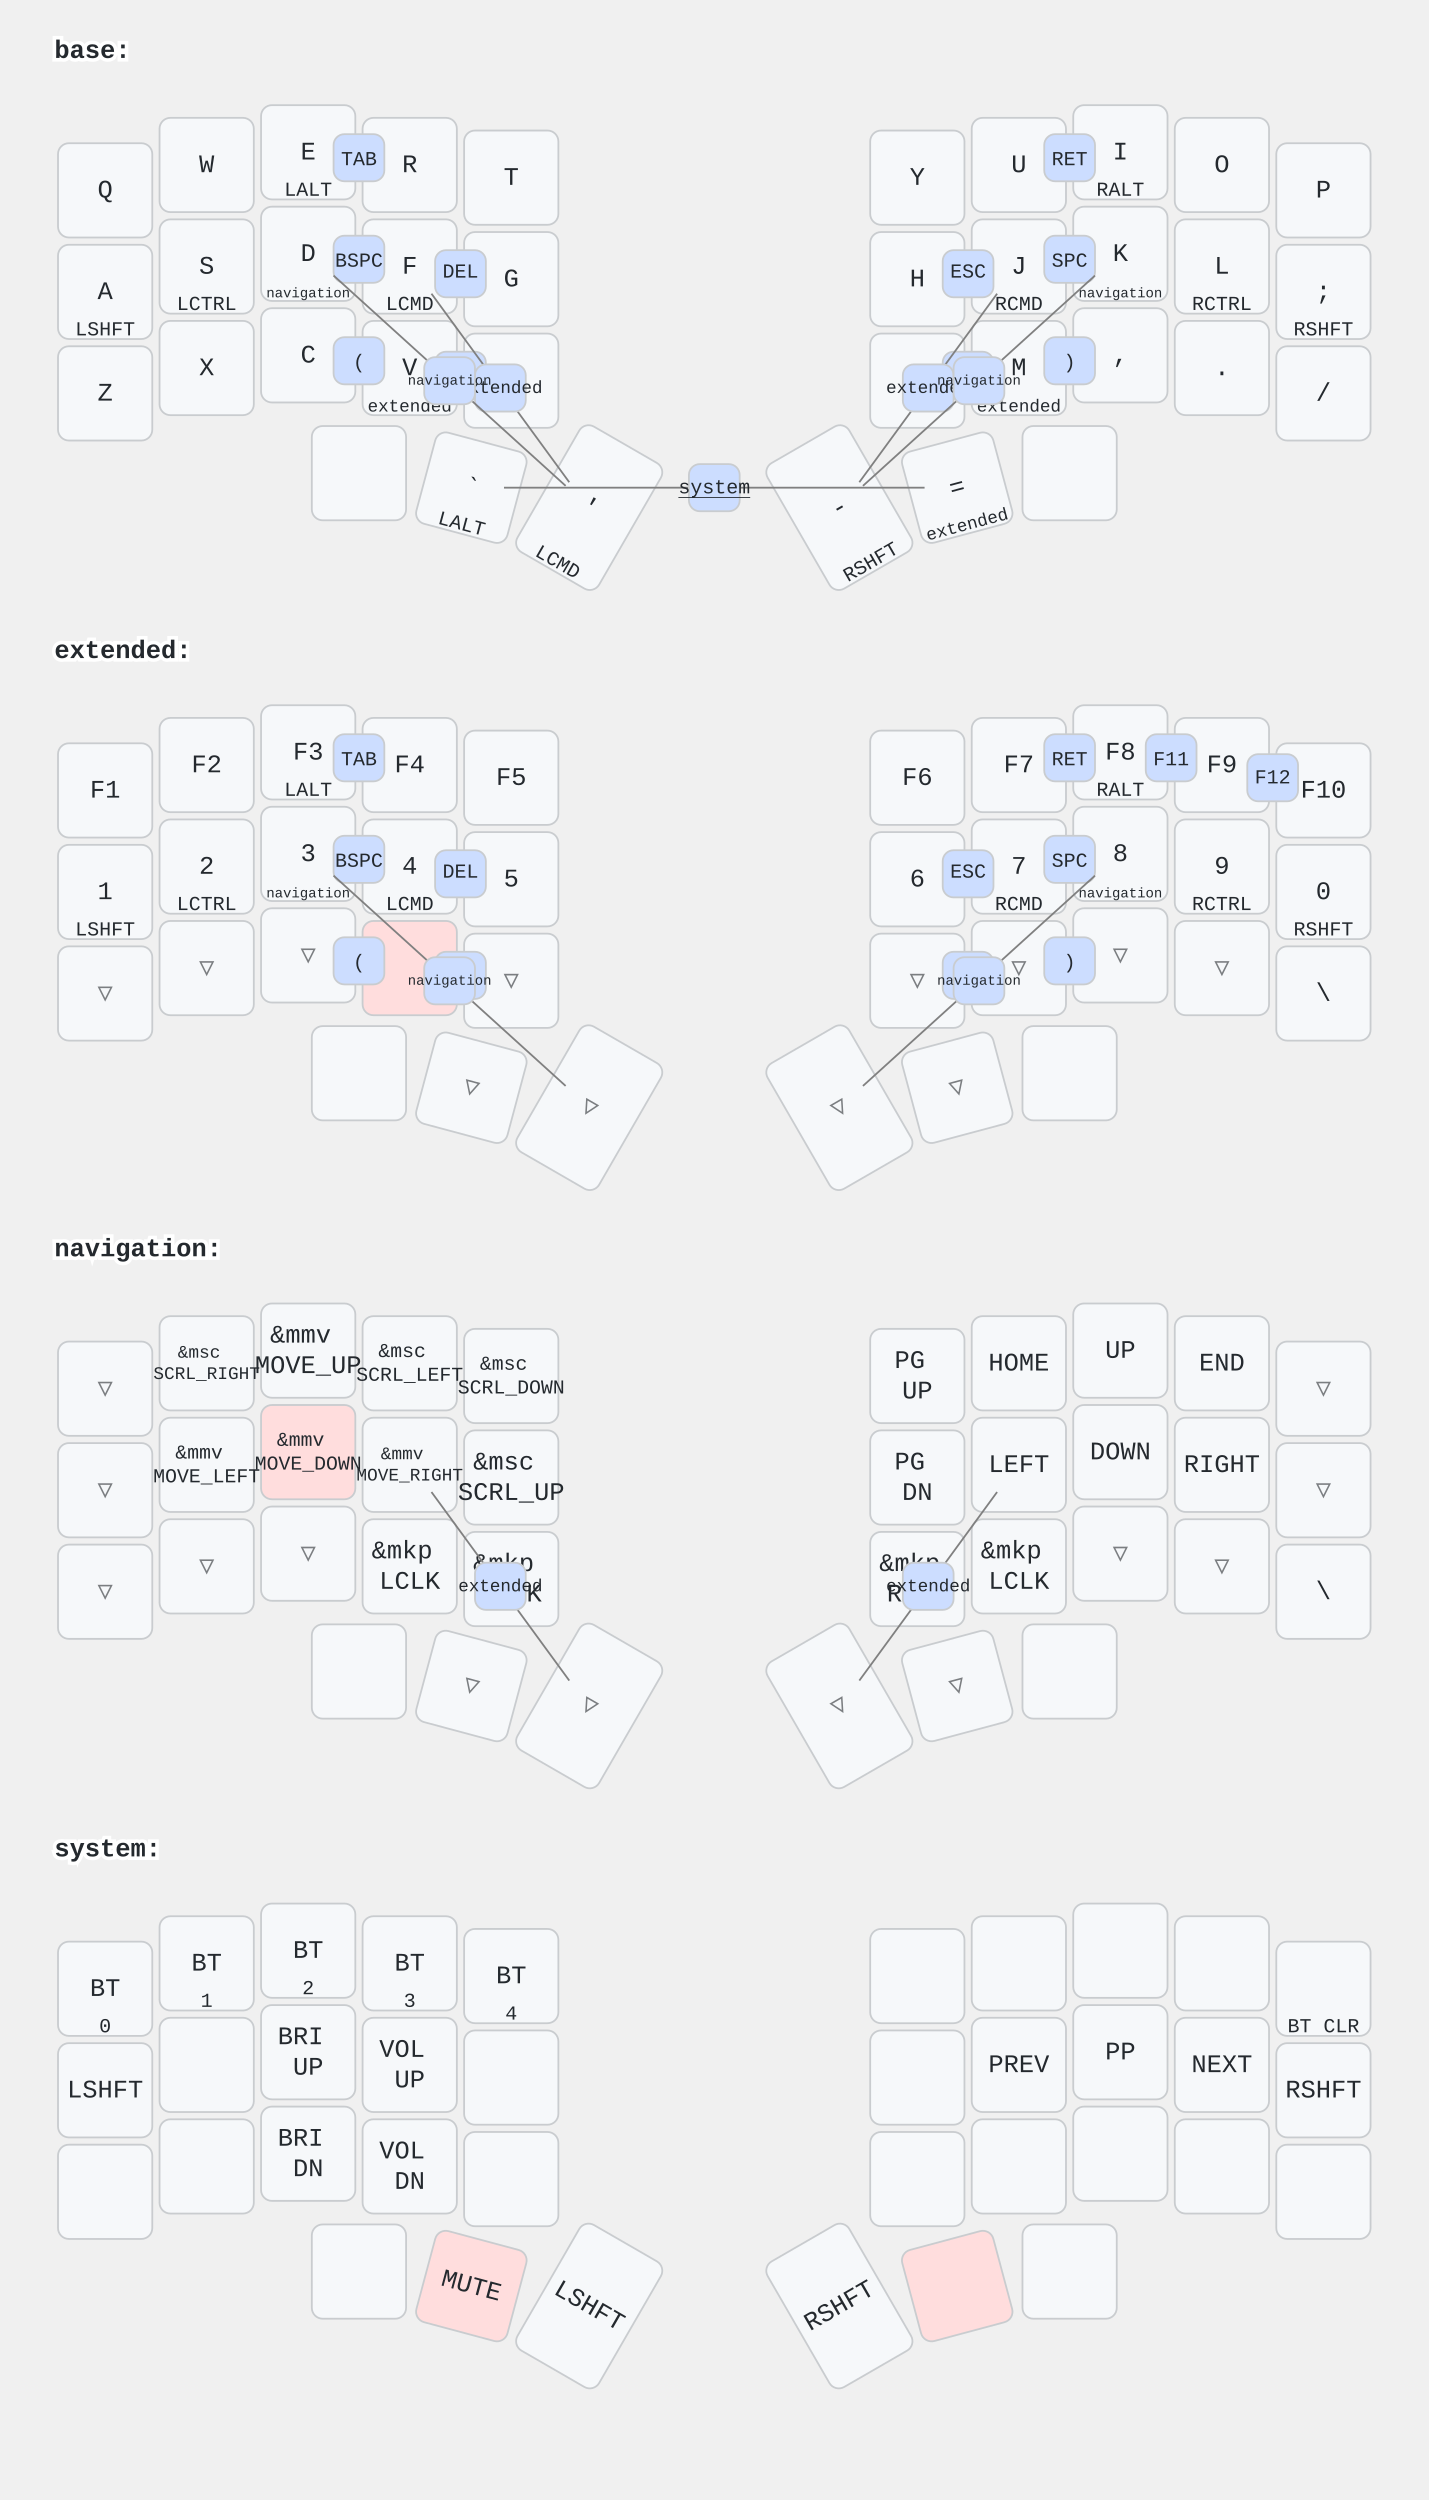
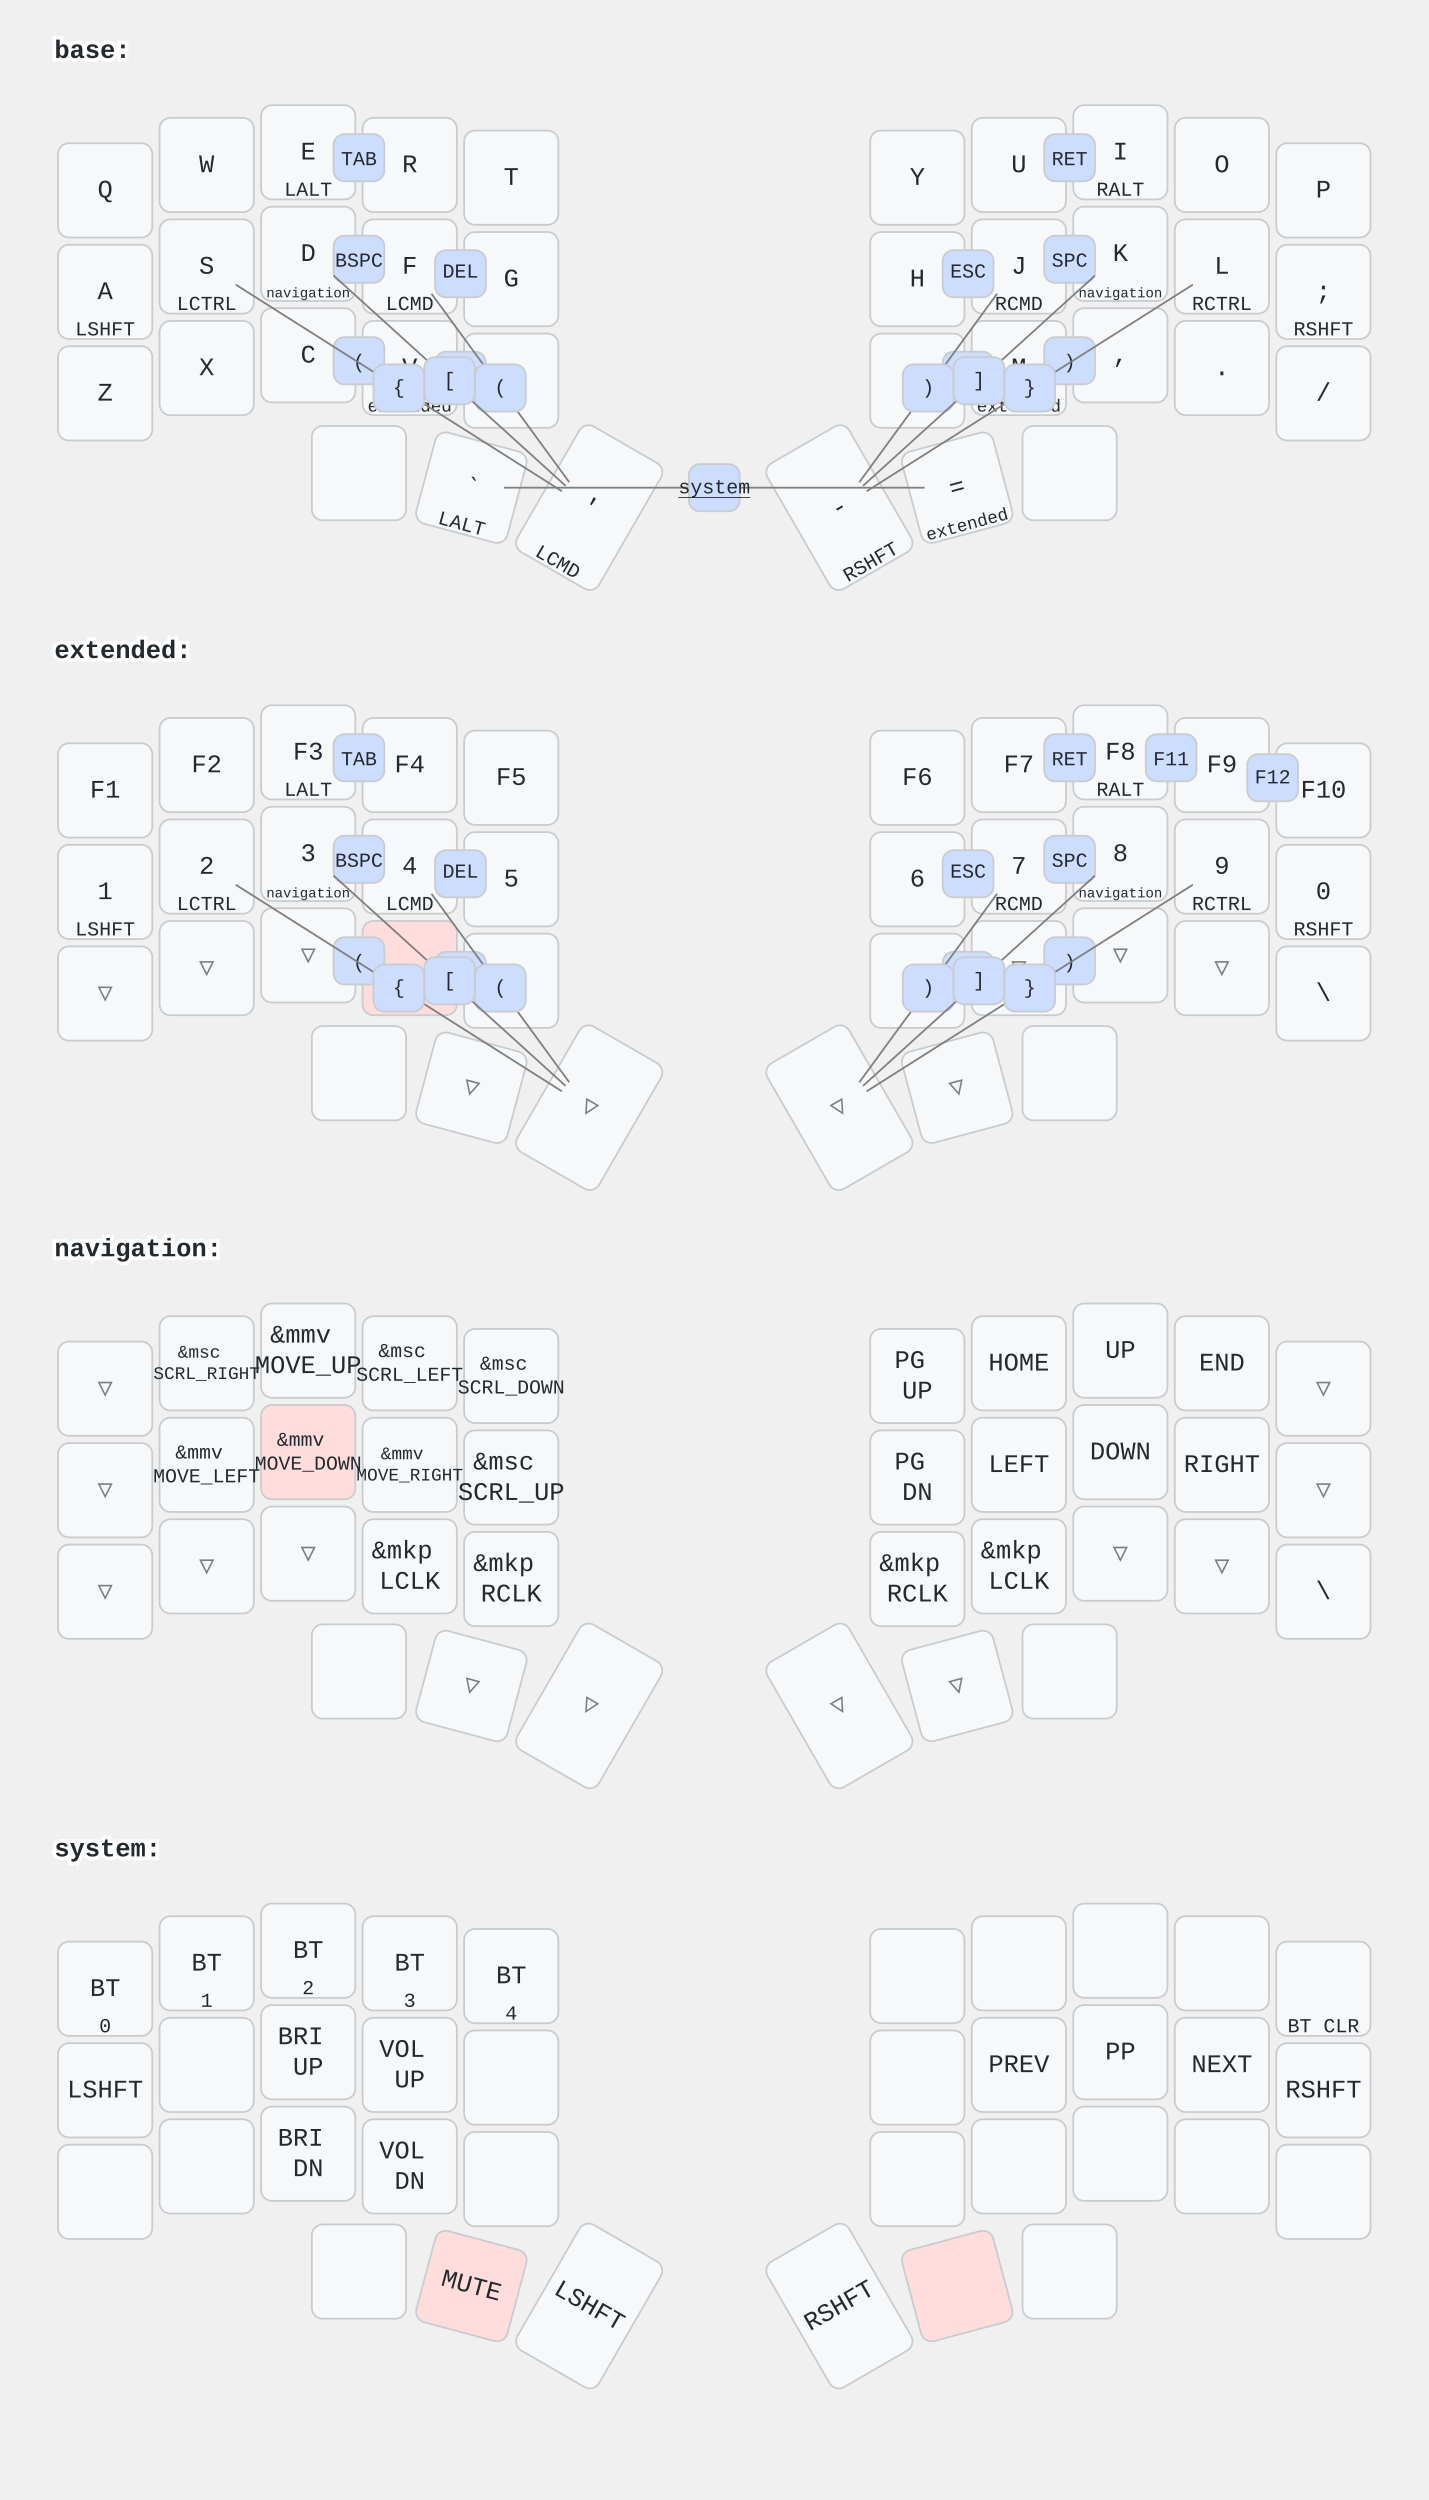
<svg xmlns="http://www.w3.org/2000/svg" width="788" height="1379" viewBox="0 0 788 1379" class="keymap">
  <style>/* inherit to force styles through use tags */
svg path {
    fill: inherit;
}

/* font and background color specifications */
svg.keymap {
    font-family: SFMono-Regular,Consolas,Liberation Mono,Menlo,monospace;
    font-size: 14px;
    font-kerning: normal;
    text-rendering: optimizeLegibility;
    fill: #24292e;
}

/* default key styling */
rect.key {
    fill: #f6f8fa;
}

rect.key, rect.combo {
    stroke: #c9cccf;
    stroke-width: 1;
}

/* default key side styling, only used is draw_key_sides is set */
rect.side {
    filter: brightness(90%);
}

/* color accent for combo boxes */
rect.combo, rect.combo-separate {
    fill: #cdf;
}

/* color accent for held keys */
rect.held, rect.combo.held {
    fill: #fdd;
}

/* color accent for ghost (optional) keys */
rect.ghost, rect.combo.ghost {
    stroke-dasharray: 4, 4;
    stroke-width: 2;
}

text {
    text-anchor: middle;
    dominant-baseline: middle;
}

/* styling for layer labels */
text.label {
    font-weight: bold;
    text-anchor: start;
    stroke: white;
    stroke-width: 4;
    paint-order: stroke;
}

/* styling for optional footer */
text.footer {
    text-anchor: end;
    dominant-baseline: auto;
    stroke: white;
    stroke-width: 4;
    paint-order: stroke;
}

/* styling for combo tap, and key non-tap label text */
text.combo, text.hold, text.shifted, text.left, text.right {
    font-size: 11px;
}

text.hold {
    text-anchor: middle;
    dominant-baseline: auto;
}

text.shifted {
    text-anchor: middle;
    dominant-baseline: hanging;
}

text.left {
    text-anchor: start;
}

text.right {
    text-anchor: end;
}

text.layer-activator {
    text-decoration: underline;
}

/* styling for hold/shifted label text in combo box */
text.combo.hold, text.combo.shifted, text.combo.left, text.combo.right {
    font-size: 8px;
}

/* lighter symbol for transparent keys */
text.trans {
    fill: #7b7e81;
}

/* styling for combo dendrons */
path.combo {
    stroke-width: 1;
    stroke: gray;
    fill: none;
}

/* Start Tabler Icons Cleanup */
/* cannot use height/width with glyphs */
.icon-tabler &gt; path {
    fill: inherit;
    stroke: inherit;
    stroke-width: 2;
}
/* hide tabler's default box */
.icon-tabler &gt; path[stroke="none"][fill="none"] {
    visibility: hidden;
}
/* End Tabler Icons Cleanup */
</style>
  <g transform="translate(30, 0)" class="layer-base">
    <text x="0" y="28" class="label" id="base">base:</text>
    <g transform="translate(0, 56)">
      <g transform="translate(28, 49)" class="key keypos-0">
        <rect rx="6" ry="6" x="-26" y="-26" width="52" height="52" class="key" />
        <text x="0" y="0" class="key tap">Q</text>
      </g>
      <g transform="translate(84, 35)" class="key keypos-1">
        <rect rx="6" ry="6" x="-26" y="-26" width="52" height="52" class="key" />
        <text x="0" y="0" class="key tap">W</text>
      </g>
      <g transform="translate(140, 28)" class="key keypos-2">
        <rect rx="6" ry="6" x="-26" y="-26" width="52" height="52" class="key" />
        <text x="0" y="0" class="key tap">E</text>
        <text x="0" y="24" class="key hold">LALT</text>
      </g>
      <g transform="translate(196, 35)" class="key keypos-3">
        <rect rx="6" ry="6" x="-26" y="-26" width="52" height="52" class="key" />
        <text x="0" y="0" class="key tap">R</text>
      </g>
      <g transform="translate(252, 42)" class="key keypos-4">
        <rect rx="6" ry="6" x="-26" y="-26" width="52" height="52" class="key" />
        <text x="0" y="0" class="key tap">T</text>
      </g>
      <g transform="translate(476, 42)" class="key keypos-5">
        <rect rx="6" ry="6" x="-26" y="-26" width="52" height="52" class="key" />
        <text x="0" y="0" class="key tap">Y</text>
      </g>
      <g transform="translate(532, 35)" class="key keypos-6">
        <rect rx="6" ry="6" x="-26" y="-26" width="52" height="52" class="key" />
        <text x="0" y="0" class="key tap">U</text>
      </g>
      <g transform="translate(588, 28)" class="key keypos-7">
        <rect rx="6" ry="6" x="-26" y="-26" width="52" height="52" class="key" />
        <text x="0" y="0" class="key tap">I</text>
        <text x="0" y="24" class="key hold">RALT</text>
      </g>
      <g transform="translate(644, 35)" class="key keypos-8">
        <rect rx="6" ry="6" x="-26" y="-26" width="52" height="52" class="key" />
        <text x="0" y="0" class="key tap">O</text>
      </g>
      <g transform="translate(700, 49)" class="key keypos-9">
        <rect rx="6" ry="6" x="-26" y="-26" width="52" height="52" class="key" />
        <text x="0" y="0" class="key tap">P</text>
      </g>
      <g transform="translate(28, 105)" class="key keypos-10">
        <rect rx="6" ry="6" x="-26" y="-26" width="52" height="52" class="key" />
        <text x="0" y="0" class="key tap">A</text>
        <text x="0" y="24" class="key hold">LSHFT</text>
      </g>
      <g transform="translate(84, 91)" class="key keypos-11">
        <rect rx="6" ry="6" x="-26" y="-26" width="52" height="52" class="key" />
        <text x="0" y="0" class="key tap">S</text>
        <text x="0" y="24" class="key hold">LCTRL</text>
      </g>
      <g transform="translate(140, 84)" class="key keypos-12">
        <rect rx="6" ry="6" x="-26" y="-26" width="52" height="52" class="key" />
        <text x="0" y="0" class="key tap">D</text>
        <a href="#navigation">
          <text x="0" y="24" class="key hold layer-activator">
            <tspan style="font-size: 70%">navigation</tspan>
          </text>
        </a>
      </g>
      <g transform="translate(196, 91)" class="key keypos-13">
        <rect rx="6" ry="6" x="-26" y="-26" width="52" height="52" class="key" />
        <text x="0" y="0" class="key tap">F</text>
        <text x="0" y="24" class="key hold">LCMD</text>
      </g>
      <g transform="translate(252, 98)" class="key keypos-14">
        <rect rx="6" ry="6" x="-26" y="-26" width="52" height="52" class="key" />
        <text x="0" y="0" class="key tap">G</text>
      </g>
      <g transform="translate(476, 98)" class="key keypos-15">
        <rect rx="6" ry="6" x="-26" y="-26" width="52" height="52" class="key" />
        <text x="0" y="0" class="key tap">H</text>
      </g>
      <g transform="translate(532, 91)" class="key keypos-16">
        <rect rx="6" ry="6" x="-26" y="-26" width="52" height="52" class="key" />
        <text x="0" y="0" class="key tap">J</text>
        <text x="0" y="24" class="key hold">RCMD</text>
      </g>
      <g transform="translate(588, 84)" class="key keypos-17">
        <rect rx="6" ry="6" x="-26" y="-26" width="52" height="52" class="key" />
        <text x="0" y="0" class="key tap">K</text>
        <a href="#navigation">
          <text x="0" y="24" class="key hold layer-activator">
            <tspan style="font-size: 70%">navigation</tspan>
          </text>
        </a>
      </g>
      <g transform="translate(644, 91)" class="key keypos-18">
        <rect rx="6" ry="6" x="-26" y="-26" width="52" height="52" class="key" />
        <text x="0" y="0" class="key tap">L</text>
        <text x="0" y="24" class="key hold">RCTRL</text>
      </g>
      <g transform="translate(700, 105)" class="key keypos-19">
        <rect rx="6" ry="6" x="-26" y="-26" width="52" height="52" class="key" />
        <text x="0" y="0" class="key tap">;</text>
        <text x="0" y="24" class="key hold">RSHFT</text>
      </g>
      <g transform="translate(28, 161)" class="key keypos-20">
        <rect rx="6" ry="6" x="-26" y="-26" width="52" height="52" class="key" />
        <text x="0" y="0" class="key tap">Z</text>
      </g>
      <g transform="translate(84, 147)" class="key keypos-21">
        <rect rx="6" ry="6" x="-26" y="-26" width="52" height="52" class="key" />
        <text x="0" y="0" class="key tap">X</text>
      </g>
      <g transform="translate(140, 140)" class="key keypos-22">
        <rect rx="6" ry="6" x="-26" y="-26" width="52" height="52" class="key" />
        <text x="0" y="0" class="key tap">C</text>
      </g>
      <g transform="translate(196, 147)" class="key keypos-23">
        <rect rx="6" ry="6" x="-26" y="-26" width="52" height="52" class="key" />
        <text x="0" y="0" class="key tap">V</text>
        <a href="#extended">
          <text x="0" y="24" class="key hold layer-activator">
            <tspan style="font-size: 88%">extended</tspan>
          </text>
        </a>
      </g>
      <g transform="translate(252, 154)" class="key keypos-24">
        <rect rx="6" ry="6" x="-26" y="-26" width="52" height="52" class="key" />
        <text x="0" y="0" class="key tap">B</text>
      </g>
      <g transform="translate(476, 154)" class="key keypos-25">
        <rect rx="6" ry="6" x="-26" y="-26" width="52" height="52" class="key" />
        <text x="0" y="0" class="key tap">N</text>
      </g>
      <g transform="translate(532, 147)" class="key keypos-26">
        <rect rx="6" ry="6" x="-26" y="-26" width="52" height="52" class="key" />
        <text x="0" y="0" class="key tap">M</text>
        <a href="#extended">
          <text x="0" y="24" class="key hold layer-activator">
            <tspan style="font-size: 88%">extended</tspan>
          </text>
        </a>
      </g>
      <g transform="translate(588, 140)" class="key keypos-27">
        <rect rx="6" ry="6" x="-26" y="-26" width="52" height="52" class="key" />
        <text x="0" y="0" class="key tap">,</text>
      </g>
      <g transform="translate(644, 147)" class="key keypos-28">
        <rect rx="6" ry="6" x="-26" y="-26" width="52" height="52" class="key" />
        <text x="0" y="0" class="key tap">.</text>
      </g>
      <g transform="translate(700, 161)" class="key keypos-29">
        <rect rx="6" ry="6" x="-26" y="-26" width="52" height="52" class="key" />
        <text x="0" y="0" class="key tap">/</text>
      </g>
      <g transform="translate(168, 205)" class="key keypos-30">
        <rect rx="6" ry="6" x="-26" y="-26" width="52" height="52" class="key" />
      </g>
      <g transform="translate(230, 213) rotate(15.0)" class="key keypos-31">
        <rect rx="6" ry="6" x="-26" y="-26" width="52" height="52" class="key" />
        <text x="0" y="0" class="key tap">`</text>
        <text x="0" y="24" class="key hold">LALT</text>
      </g>
      <g transform="translate(295, 224) rotate(30.0)" class="key keypos-32">
        <rect rx="6" ry="6" x="-26" y="-40" width="52" height="80" class="key" />
        <text x="0" y="0" class="key tap">'</text>
        <text x="0" y="38" class="key hold">LCMD</text>
      </g>
      <g transform="translate(433, 224) rotate(-30.0)" class="key keypos-33">
        <rect rx="6" ry="6" x="-26" y="-40" width="52" height="80" class="key" />
        <text x="0" y="0" class="key tap">-</text>
        <text x="0" y="38" class="key hold">RSHFT</text>
      </g>
      <g transform="translate(498, 213) rotate(-15.0)" class="key keypos-34">
        <rect rx="6" ry="6" x="-26" y="-26" width="52" height="52" class="key" />
        <text x="0" y="0" class="key tap">=</text>
        <a href="#extended">
          <text x="0" y="24" class="key hold layer-activator">
            <tspan style="font-size: 88%">extended</tspan>
          </text>
        </a>
      </g>
      <g transform="translate(560, 205)" class="key keypos-35">
        <rect rx="6" ry="6" x="-26" y="-26" width="52" height="52" class="key" />
      </g>
      <g class="combo combopos-0">
        <rect rx="6" ry="6" x="154" y="18" width="28" height="26" class="combo" />
        <text x="168" y="32" class="combo tap">TAB</text>
      </g>
      <g class="combo combopos-1">
        <rect rx="6" ry="6" x="154" y="74" width="28" height="26" class="combo" />
        <text x="168" y="88" class="combo tap">BSPC</text>
      </g>
      <g class="combo combopos-2">
        <rect rx="6" ry="6" x="210" y="82" width="28" height="26" class="combo" />
        <text x="224" y="94" class="combo tap">DEL</text>
      </g>
      <g class="combo combopos-3">
        <rect rx="6" ry="6" x="546" y="18" width="28" height="26" class="combo" />
        <text x="560" y="32" class="combo tap">RET</text>
      </g>
      <g class="combo combopos-4">
        <rect rx="6" ry="6" x="490" y="82" width="28" height="26" class="combo" />
        <text x="504" y="94" class="combo tap">ESC</text>
      </g>
      <g class="combo combopos-5">
        <rect rx="6" ry="6" x="546" y="74" width="28" height="26" class="combo" />
        <text x="560" y="88" class="combo tap">SPC</text>
      </g>
      <g class="combo combopos-6">
        <rect rx="6" ry="6" x="154" y="130" width="28" height="26" class="combo" />
        <text x="168" y="144" class="combo tap">(</text>
      </g>
      <g class="combo combopos-7">
        <rect rx="6" ry="6" x="546" y="130" width="28" height="26" class="combo" />
        <text x="560" y="144" class="combo tap">)</text>
      </g>
      <g class="combo combopos-8">
        <rect rx="6" ry="6" x="210" y="138" width="28" height="26" class="combo" />
        <text x="224" y="150" class="combo tap">[</text>
      </g>
      <g class="combo combopos-9">
        <rect rx="6" ry="6" x="490" y="138" width="28" height="26" class="combo" />
        <text x="504" y="150" class="combo tap">]</text>
      </g>
      <g class="combo combopos-10">
+         <path d="M246,158 l-38,-52" class="combo" />
+         <path d="M246,158 l38,52" class="combo" />
+         <rect rx="6" ry="6" x="232" y="145" width="28" height="26" class="combo" />
+         <text x="246" y="158" class="combo tap">(</text>
+       </g>
+       <g class="combo combopos-11">
+         <path d="M218,154 l-64,-58" class="combo" />
+         <path d="M218,154 l64,58" class="combo" />
+         <rect rx="6" ry="6" x="204" y="141" width="28" height="26" class="combo" />
+         <text x="218" y="154" class="combo tap">[</text>
+       </g>
+       <g class="combo combopos-12">
+         <path d="M190,158 l-90,-57" class="combo" />
+         <path d="M190,158 l90,57" class="combo" />
+         <rect rx="6" ry="6" x="176" y="145" width="28" height="26" class="combo" />
+         <text x="190" y="158" class="combo tap">{</text>
+       </g>
+       <g class="combo combopos-13">
+         <path d="M482,158 l38,-52" class="combo" />
+         <path d="M482,158 l-38,52" class="combo" />
+         <rect rx="6" ry="6" x="468" y="145" width="28" height="26" class="combo" />
+         <text x="482" y="158" class="combo tap">)</text>
+       </g>
+       <g class="combo combopos-14">
+         <path d="M510,154 l64,-58" class="combo" />
+         <path d="M510,154 l-64,58" class="combo" />
+         <rect rx="6" ry="6" x="496" y="141" width="28" height="26" class="combo" />
+         <text x="510" y="154" class="combo tap">]</text>
+       </g>
+       <g class="combo combopos-15">
+         <path d="M538,158 l90,-57" class="combo" />
+         <path d="M538,158 l-90,57" class="combo" />
+         <rect rx="6" ry="6" x="524" y="145" width="28" height="26" class="combo" />
+         <text x="538" y="158" class="combo tap">}</text>
+       </g>
+       <g class="combo combopos-16">
        <path d="M364,213 l-116,0" class="combo" />
        <path d="M364,213 l116,0" class="combo" />
        <rect rx="6" ry="6" x="350" y="200" width="28" height="26" class="combo" />
        <a href="#system">
          <text x="364" y="213" class="combo tap layer-activator">system</text>
        </a>
      </g>
-       <g class="combo combopos-11">
-         <path d="M246,158 l-38,-52" class="combo" />
-         <path d="M246,158 l38,52" class="combo" />
-         <rect rx="6" ry="6" x="232" y="145" width="28" height="26" class="combo" />
-         <a href="#extended">
-           <text x="246" y="158" class="combo tap layer-activator">
-             <tspan style="font-size: 88%">extended</tspan>
-           </text>
-         </a>
-       </g>
-       <g class="combo combopos-12">
-         <path d="M218,154 l-64,-58" class="combo" />
-         <path d="M218,154 l64,58" class="combo" />
-         <rect rx="6" ry="6" x="204" y="141" width="28" height="26" class="combo" />
-         <a href="#navigation">
-           <text x="218" y="154" class="combo tap layer-activator">
-             <tspan style="font-size: 70%">navigation</tspan>
-           </text>
-         </a>
-       </g>
-       <g class="combo combopos-13">
-         <path d="M482,158 l38,-52" class="combo" />
-         <path d="M482,158 l-38,52" class="combo" />
-         <rect rx="6" ry="6" x="468" y="145" width="28" height="26" class="combo" />
-         <a href="#extended">
-           <text x="482" y="158" class="combo tap layer-activator">
-             <tspan style="font-size: 88%">extended</tspan>
-           </text>
-         </a>
-       </g>
-       <g class="combo combopos-14">
-         <path d="M510,154 l64,-58" class="combo" />
-         <path d="M510,154 l-64,58" class="combo" />
-         <rect rx="6" ry="6" x="496" y="141" width="28" height="26" class="combo" />
-         <a href="#navigation">
-           <text x="510" y="154" class="combo tap layer-activator">
-             <tspan style="font-size: 70%">navigation</tspan>
-           </text>
-         </a>
-       </g>
    </g>
  </g>
  <g transform="translate(30, 331)" class="layer-extended">
    <text x="0" y="28" class="label" id="extended">extended:</text>
    <g transform="translate(0, 56)">
      <g transform="translate(28, 49)" class="key keypos-0">
        <rect rx="6" ry="6" x="-26" y="-26" width="52" height="52" class="key" />
        <text x="0" y="0" class="key tap">F1</text>
      </g>
      <g transform="translate(84, 35)" class="key keypos-1">
        <rect rx="6" ry="6" x="-26" y="-26" width="52" height="52" class="key" />
        <text x="0" y="0" class="key tap">F2</text>
      </g>
      <g transform="translate(140, 28)" class="key keypos-2">
        <rect rx="6" ry="6" x="-26" y="-26" width="52" height="52" class="key" />
        <text x="0" y="0" class="key tap">F3</text>
        <text x="0" y="24" class="key hold">LALT</text>
      </g>
      <g transform="translate(196, 35)" class="key keypos-3">
        <rect rx="6" ry="6" x="-26" y="-26" width="52" height="52" class="key" />
        <text x="0" y="0" class="key tap">F4</text>
      </g>
      <g transform="translate(252, 42)" class="key keypos-4">
        <rect rx="6" ry="6" x="-26" y="-26" width="52" height="52" class="key" />
        <text x="0" y="0" class="key tap">F5</text>
      </g>
      <g transform="translate(476, 42)" class="key keypos-5">
        <rect rx="6" ry="6" x="-26" y="-26" width="52" height="52" class="key" />
        <text x="0" y="0" class="key tap">F6</text>
      </g>
      <g transform="translate(532, 35)" class="key keypos-6">
        <rect rx="6" ry="6" x="-26" y="-26" width="52" height="52" class="key" />
        <text x="0" y="0" class="key tap">F7</text>
      </g>
      <g transform="translate(588, 28)" class="key keypos-7">
        <rect rx="6" ry="6" x="-26" y="-26" width="52" height="52" class="key" />
        <text x="0" y="0" class="key tap">F8</text>
        <text x="0" y="24" class="key hold">RALT</text>
      </g>
      <g transform="translate(644, 35)" class="key keypos-8">
        <rect rx="6" ry="6" x="-26" y="-26" width="52" height="52" class="key" />
        <text x="0" y="0" class="key tap">F9</text>
      </g>
      <g transform="translate(700, 49)" class="key keypos-9">
        <rect rx="6" ry="6" x="-26" y="-26" width="52" height="52" class="key" />
        <text x="0" y="0" class="key tap">F10</text>
      </g>
      <g transform="translate(28, 105)" class="key keypos-10">
        <rect rx="6" ry="6" x="-26" y="-26" width="52" height="52" class="key" />
        <text x="0" y="0" class="key tap">1</text>
        <text x="0" y="24" class="key hold">LSHFT</text>
      </g>
      <g transform="translate(84, 91)" class="key keypos-11">
        <rect rx="6" ry="6" x="-26" y="-26" width="52" height="52" class="key" />
        <text x="0" y="0" class="key tap">2</text>
        <text x="0" y="24" class="key hold">LCTRL</text>
      </g>
      <g transform="translate(140, 84)" class="key keypos-12">
        <rect rx="6" ry="6" x="-26" y="-26" width="52" height="52" class="key" />
        <text x="0" y="0" class="key tap">3</text>
        <a href="#navigation">
          <text x="0" y="24" class="key hold layer-activator">
            <tspan style="font-size: 70%">navigation</tspan>
          </text>
        </a>
      </g>
      <g transform="translate(196, 91)" class="key keypos-13">
        <rect rx="6" ry="6" x="-26" y="-26" width="52" height="52" class="key" />
        <text x="0" y="0" class="key tap">4</text>
        <text x="0" y="24" class="key hold">LCMD</text>
      </g>
      <g transform="translate(252, 98)" class="key keypos-14">
        <rect rx="6" ry="6" x="-26" y="-26" width="52" height="52" class="key" />
        <text x="0" y="0" class="key tap">5</text>
      </g>
      <g transform="translate(476, 98)" class="key keypos-15">
        <rect rx="6" ry="6" x="-26" y="-26" width="52" height="52" class="key" />
        <text x="0" y="0" class="key tap">6</text>
      </g>
      <g transform="translate(532, 91)" class="key keypos-16">
        <rect rx="6" ry="6" x="-26" y="-26" width="52" height="52" class="key" />
        <text x="0" y="0" class="key tap">7</text>
        <text x="0" y="24" class="key hold">RCMD</text>
      </g>
      <g transform="translate(588, 84)" class="key keypos-17">
        <rect rx="6" ry="6" x="-26" y="-26" width="52" height="52" class="key" />
        <text x="0" y="0" class="key tap">8</text>
        <a href="#navigation">
          <text x="0" y="24" class="key hold layer-activator">
            <tspan style="font-size: 70%">navigation</tspan>
          </text>
        </a>
      </g>
      <g transform="translate(644, 91)" class="key keypos-18">
        <rect rx="6" ry="6" x="-26" y="-26" width="52" height="52" class="key" />
        <text x="0" y="0" class="key tap">9</text>
        <text x="0" y="24" class="key hold">RCTRL</text>
      </g>
      <g transform="translate(700, 105)" class="key keypos-19">
        <rect rx="6" ry="6" x="-26" y="-26" width="52" height="52" class="key" />
        <text x="0" y="0" class="key tap">0</text>
        <text x="0" y="24" class="key hold">RSHFT</text>
      </g>
      <g transform="translate(28, 161)" class="key trans keypos-20">
        <rect rx="6" ry="6" x="-26" y="-26" width="52" height="52" class="key trans" />
        <text x="0" y="0" class="key trans tap">▽</text>
      </g>
      <g transform="translate(84, 147)" class="key trans keypos-21">
        <rect rx="6" ry="6" x="-26" y="-26" width="52" height="52" class="key trans" />
        <text x="0" y="0" class="key trans tap">▽</text>
      </g>
      <g transform="translate(140, 140)" class="key trans keypos-22">
        <rect rx="6" ry="6" x="-26" y="-26" width="52" height="52" class="key trans" />
        <text x="0" y="0" class="key trans tap">▽</text>
      </g>
      <g transform="translate(196, 147)" class="key held keypos-23">
        <rect rx="6" ry="6" x="-26" y="-26" width="52" height="52" class="key held" />
      </g>
      <g transform="translate(252, 154)" class="key trans keypos-24">
        <rect rx="6" ry="6" x="-26" y="-26" width="52" height="52" class="key trans" />
        <text x="0" y="0" class="key trans tap">▽</text>
      </g>
      <g transform="translate(476, 154)" class="key trans keypos-25">
        <rect rx="6" ry="6" x="-26" y="-26" width="52" height="52" class="key trans" />
        <text x="0" y="0" class="key trans tap">▽</text>
      </g>
      <g transform="translate(532, 147)" class="key trans keypos-26">
        <rect rx="6" ry="6" x="-26" y="-26" width="52" height="52" class="key trans" />
        <text x="0" y="0" class="key trans tap">▽</text>
      </g>
      <g transform="translate(588, 140)" class="key trans keypos-27">
        <rect rx="6" ry="6" x="-26" y="-26" width="52" height="52" class="key trans" />
        <text x="0" y="0" class="key trans tap">▽</text>
      </g>
      <g transform="translate(644, 147)" class="key trans keypos-28">
        <rect rx="6" ry="6" x="-26" y="-26" width="52" height="52" class="key trans" />
        <text x="0" y="0" class="key trans tap">▽</text>
      </g>
      <g transform="translate(700, 161)" class="key keypos-29">
        <rect rx="6" ry="6" x="-26" y="-26" width="52" height="52" class="key" />
        <text x="0" y="0" class="key tap">\</text>
      </g>
      <g transform="translate(168, 205)" class="key keypos-30">
        <rect rx="6" ry="6" x="-26" y="-26" width="52" height="52" class="key" />
      </g>
      <g transform="translate(230, 213) rotate(15.0)" class="key trans keypos-31">
        <rect rx="6" ry="6" x="-26" y="-26" width="52" height="52" class="key trans" />
        <text x="0" y="0" class="key trans tap">▽</text>
      </g>
      <g transform="translate(295, 224) rotate(30.0)" class="key trans keypos-32">
        <rect rx="6" ry="6" x="-26" y="-40" width="52" height="80" class="key trans" />
        <text x="0" y="0" class="key trans tap">▽</text>
      </g>
      <g transform="translate(433, 224) rotate(-30.0)" class="key trans keypos-33">
        <rect rx="6" ry="6" x="-26" y="-40" width="52" height="80" class="key trans" />
        <text x="0" y="0" class="key trans tap">▽</text>
      </g>
      <g transform="translate(498, 213) rotate(-15.0)" class="key trans keypos-34">
        <rect rx="6" ry="6" x="-26" y="-26" width="52" height="52" class="key trans" />
        <text x="0" y="0" class="key trans tap">▽</text>
      </g>
      <g transform="translate(560, 205)" class="key keypos-35">
        <rect rx="6" ry="6" x="-26" y="-26" width="52" height="52" class="key" />
      </g>
      <g class="combo combopos-0">
        <rect rx="6" ry="6" x="154" y="18" width="28" height="26" class="combo" />
        <text x="168" y="32" class="combo tap">TAB</text>
      </g>
      <g class="combo combopos-1">
        <rect rx="6" ry="6" x="154" y="74" width="28" height="26" class="combo" />
        <text x="168" y="88" class="combo tap">BSPC</text>
      </g>
      <g class="combo combopos-2">
        <rect rx="6" ry="6" x="210" y="82" width="28" height="26" class="combo" />
        <text x="224" y="94" class="combo tap">DEL</text>
      </g>
      <g class="combo combopos-3">
        <rect rx="6" ry="6" x="546" y="18" width="28" height="26" class="combo" />
        <text x="560" y="32" class="combo tap">RET</text>
      </g>
      <g class="combo combopos-4">
        <rect rx="6" ry="6" x="490" y="82" width="28" height="26" class="combo" />
        <text x="504" y="94" class="combo tap">ESC</text>
      </g>
      <g class="combo combopos-5">
        <rect rx="6" ry="6" x="546" y="74" width="28" height="26" class="combo" />
        <text x="560" y="88" class="combo tap">SPC</text>
      </g>
      <g class="combo combopos-6">
        <rect rx="6" ry="6" x="154" y="130" width="28" height="26" class="combo" />
        <text x="168" y="144" class="combo tap">(</text>
      </g>
      <g class="combo combopos-7">
        <rect rx="6" ry="6" x="546" y="130" width="28" height="26" class="combo" />
        <text x="560" y="144" class="combo tap">)</text>
      </g>
      <g class="combo combopos-8">
        <rect rx="6" ry="6" x="210" y="138" width="28" height="26" class="combo" />
        <text x="224" y="150" class="combo tap">[</text>
      </g>
      <g class="combo combopos-9">
        <rect rx="6" ry="6" x="490" y="138" width="28" height="26" class="combo" />
        <text x="504" y="150" class="combo tap">]</text>
      </g>
      <g class="combo combopos-10">
-         <rect rx="6" ry="6" x="602" y="18" width="28" height="26" class="combo" />
-         <text x="616" y="32" class="combo tap">F11</text>
+         <path d="M246,158 l-38,-52" class="combo" />
+         <path d="M246,158 l38,52" class="combo" />
+         <rect rx="6" ry="6" x="232" y="145" width="28" height="26" class="combo" />
+         <text x="246" y="158" class="combo tap">(</text>
      </g>
      <g class="combo combopos-11">
-         <rect rx="6" ry="6" x="658" y="29" width="28" height="26" class="combo" />
-         <text x="672" y="42" class="combo tap">F12</text>
-       </g>
-       <g class="combo combopos-12">
        <path d="M218,154 l-64,-58" class="combo" />
        <path d="M218,154 l64,58" class="combo" />
        <rect rx="6" ry="6" x="204" y="141" width="28" height="26" class="combo" />
-         <a href="#navigation">
-           <text x="218" y="154" class="combo tap layer-activator">
-             <tspan style="font-size: 70%">navigation</tspan>
-           </text>
-         </a>
+         <text x="218" y="154" class="combo tap">[</text>
+       </g>
+       <g class="combo combopos-12">
+         <path d="M190,158 l-90,-57" class="combo" />
+         <path d="M190,158 l90,57" class="combo" />
+         <rect rx="6" ry="6" x="176" y="145" width="28" height="26" class="combo" />
+         <text x="190" y="158" class="combo tap">{</text>
      </g>
      <g class="combo combopos-13">
+         <path d="M482,158 l38,-52" class="combo" />
+         <path d="M482,158 l-38,52" class="combo" />
+         <rect rx="6" ry="6" x="468" y="145" width="28" height="26" class="combo" />
+         <text x="482" y="158" class="combo tap">)</text>
+       </g>
+       <g class="combo combopos-14">
        <path d="M510,154 l64,-58" class="combo" />
        <path d="M510,154 l-64,58" class="combo" />
        <rect rx="6" ry="6" x="496" y="141" width="28" height="26" class="combo" />
-         <a href="#navigation">
-           <text x="510" y="154" class="combo tap layer-activator">
-             <tspan style="font-size: 70%">navigation</tspan>
-           </text>
-         </a>
+         <text x="510" y="154" class="combo tap">]</text>
+       </g>
+       <g class="combo combopos-15">
+         <path d="M538,158 l90,-57" class="combo" />
+         <path d="M538,158 l-90,57" class="combo" />
+         <rect rx="6" ry="6" x="524" y="145" width="28" height="26" class="combo" />
+         <text x="538" y="158" class="combo tap">}</text>
+       </g>
+       <g class="combo combopos-16">
+         <rect rx="6" ry="6" x="602" y="18" width="28" height="26" class="combo" />
+         <text x="616" y="32" class="combo tap">F11</text>
+       </g>
+       <g class="combo combopos-17">
+         <rect rx="6" ry="6" x="658" y="29" width="28" height="26" class="combo" />
+         <text x="672" y="42" class="combo tap">F12</text>
      </g>
    </g>
  </g>
  <g transform="translate(30, 661)" class="layer-navigation">
    <text x="0" y="28" class="label" id="navigation">navigation:</text>
    <g transform="translate(0, 56)">
      <g transform="translate(28, 49)" class="key trans keypos-0">
        <rect rx="6" ry="6" x="-26" y="-26" width="52" height="52" class="key trans" />
        <text x="0" y="0" class="key trans tap">▽</text>
      </g>
      <g transform="translate(84, 35)" class="key keypos-1">
        <rect rx="6" ry="6" x="-26" y="-26" width="52" height="52" class="key" />
        <text x="0" y="0" class="key tap">
          <tspan x="0" dy="-0.6em" style="font-size: 70%">&amp;msc</tspan>
          <tspan x="0" dy="1.2em" style="font-size: 70%">SCRL_RIGHT</tspan>
        </text>
      </g>
      <g transform="translate(140, 28)" class="key keypos-2">
        <rect rx="6" ry="6" x="-26" y="-26" width="52" height="52" class="key" />
        <text x="0" y="0" class="key tap">
          <tspan x="0" dy="-0.6em">&amp;mmv</tspan>
          <tspan x="0" dy="1.2em">MOVE_UP</tspan>
        </text>
      </g>
      <g transform="translate(196, 35)" class="key keypos-3">
        <rect rx="6" ry="6" x="-26" y="-26" width="52" height="52" class="key" />
        <text x="0" y="0" class="key tap">
          <tspan x="0" dy="-0.6em" style="font-size: 78%">&amp;msc</tspan>
          <tspan x="0" dy="1.2em" style="font-size: 78%">SCRL_LEFT</tspan>
        </text>
      </g>
      <g transform="translate(252, 42)" class="key keypos-4">
        <rect rx="6" ry="6" x="-26" y="-26" width="52" height="52" class="key" />
        <text x="0" y="0" class="key tap">
          <tspan x="0" dy="-0.6em" style="font-size: 78%">&amp;msc</tspan>
          <tspan x="0" dy="1.2em" style="font-size: 78%">SCRL_DOWN</tspan>
        </text>
      </g>
      <g transform="translate(476, 42)" class="key keypos-5">
        <rect rx="6" ry="6" x="-26" y="-26" width="52" height="52" class="key" />
        <text x="0" y="0" class="key tap">
          <tspan x="0" dy="-0.6em">PG</tspan>
          <tspan x="0" dy="1.2em">UP</tspan>
        </text>
      </g>
      <g transform="translate(532, 35)" class="key keypos-6">
        <rect rx="6" ry="6" x="-26" y="-26" width="52" height="52" class="key" />
        <text x="0" y="0" class="key tap">HOME</text>
      </g>
      <g transform="translate(588, 28)" class="key keypos-7">
        <rect rx="6" ry="6" x="-26" y="-26" width="52" height="52" class="key" />
        <text x="0" y="0" class="key tap">UP</text>
      </g>
      <g transform="translate(644, 35)" class="key keypos-8">
        <rect rx="6" ry="6" x="-26" y="-26" width="52" height="52" class="key" />
        <text x="0" y="0" class="key tap">END</text>
      </g>
      <g transform="translate(700, 49)" class="key trans keypos-9">
        <rect rx="6" ry="6" x="-26" y="-26" width="52" height="52" class="key trans" />
        <text x="0" y="0" class="key trans tap">▽</text>
      </g>
      <g transform="translate(28, 105)" class="key trans keypos-10">
        <rect rx="6" ry="6" x="-26" y="-26" width="52" height="52" class="key trans" />
        <text x="0" y="0" class="key trans tap">▽</text>
      </g>
      <g transform="translate(84, 91)" class="key keypos-11">
        <rect rx="6" ry="6" x="-26" y="-26" width="52" height="52" class="key" />
        <text x="0" y="0" class="key tap">
          <tspan x="0" dy="-0.6em" style="font-size: 78%">&amp;mmv</tspan>
          <tspan x="0" dy="1.2em" style="font-size: 78%">MOVE_LEFT</tspan>
        </text>
      </g>
      <g transform="translate(140, 84)" class="key held keypos-12">
        <rect rx="6" ry="6" x="-26" y="-26" width="52" height="52" class="key held" />
        <text x="0" y="0" class="key held tap">
          <tspan x="0" dy="-0.6em" style="font-size: 78%">&amp;mmv</tspan>
          <tspan x="0" dy="1.2em" style="font-size: 78%">MOVE_DOWN</tspan>
        </text>
      </g>
      <g transform="translate(196, 91)" class="key keypos-13">
        <rect rx="6" ry="6" x="-26" y="-26" width="52" height="52" class="key" />
        <text x="0" y="0" class="key tap">
          <tspan x="0" dy="-0.6em" style="font-size: 70%">&amp;mmv</tspan>
          <tspan x="0" dy="1.2em" style="font-size: 70%">MOVE_RIGHT</tspan>
        </text>
      </g>
      <g transform="translate(252, 98)" class="key keypos-14">
        <rect rx="6" ry="6" x="-26" y="-26" width="52" height="52" class="key" />
        <text x="0" y="0" class="key tap">
          <tspan x="0" dy="-0.6em">&amp;msc</tspan>
          <tspan x="0" dy="1.2em">SCRL_UP</tspan>
        </text>
      </g>
      <g transform="translate(476, 98)" class="key keypos-15">
        <rect rx="6" ry="6" x="-26" y="-26" width="52" height="52" class="key" />
        <text x="0" y="0" class="key tap">
          <tspan x="0" dy="-0.6em">PG</tspan>
          <tspan x="0" dy="1.2em">DN</tspan>
        </text>
      </g>
      <g transform="translate(532, 91)" class="key keypos-16">
        <rect rx="6" ry="6" x="-26" y="-26" width="52" height="52" class="key" />
        <text x="0" y="0" class="key tap">LEFT</text>
      </g>
      <g transform="translate(588, 84)" class="key keypos-17">
        <rect rx="6" ry="6" x="-26" y="-26" width="52" height="52" class="key" />
        <text x="0" y="0" class="key tap">DOWN</text>
      </g>
      <g transform="translate(644, 91)" class="key keypos-18">
        <rect rx="6" ry="6" x="-26" y="-26" width="52" height="52" class="key" />
        <text x="0" y="0" class="key tap">RIGHT</text>
      </g>
      <g transform="translate(700, 105)" class="key trans keypos-19">
        <rect rx="6" ry="6" x="-26" y="-26" width="52" height="52" class="key trans" />
        <text x="0" y="0" class="key trans tap">▽</text>
      </g>
      <g transform="translate(28, 161)" class="key trans keypos-20">
        <rect rx="6" ry="6" x="-26" y="-26" width="52" height="52" class="key trans" />
        <text x="0" y="0" class="key trans tap">▽</text>
      </g>
      <g transform="translate(84, 147)" class="key trans keypos-21">
        <rect rx="6" ry="6" x="-26" y="-26" width="52" height="52" class="key trans" />
        <text x="0" y="0" class="key trans tap">▽</text>
      </g>
      <g transform="translate(140, 140)" class="key trans keypos-22">
        <rect rx="6" ry="6" x="-26" y="-26" width="52" height="52" class="key trans" />
        <text x="0" y="0" class="key trans tap">▽</text>
      </g>
      <g transform="translate(196, 147)" class="key keypos-23">
        <rect rx="6" ry="6" x="-26" y="-26" width="52" height="52" class="key" />
        <text x="0" y="0" class="key tap">
          <tspan x="0" dy="-0.6em">&amp;mkp</tspan>
          <tspan x="0" dy="1.2em">LCLK</tspan>
        </text>
      </g>
      <g transform="translate(252, 154)" class="key keypos-24">
        <rect rx="6" ry="6" x="-26" y="-26" width="52" height="52" class="key" />
        <text x="0" y="0" class="key tap">
          <tspan x="0" dy="-0.6em">&amp;mkp</tspan>
          <tspan x="0" dy="1.2em">RCLK</tspan>
        </text>
      </g>
      <g transform="translate(476, 154)" class="key keypos-25">
        <rect rx="6" ry="6" x="-26" y="-26" width="52" height="52" class="key" />
        <text x="0" y="0" class="key tap">
          <tspan x="0" dy="-0.6em">&amp;mkp</tspan>
          <tspan x="0" dy="1.2em">RCLK</tspan>
        </text>
      </g>
      <g transform="translate(532, 147)" class="key keypos-26">
        <rect rx="6" ry="6" x="-26" y="-26" width="52" height="52" class="key" />
        <text x="0" y="0" class="key tap">
          <tspan x="0" dy="-0.6em">&amp;mkp</tspan>
          <tspan x="0" dy="1.2em">LCLK</tspan>
        </text>
      </g>
      <g transform="translate(588, 140)" class="key trans keypos-27">
        <rect rx="6" ry="6" x="-26" y="-26" width="52" height="52" class="key trans" />
        <text x="0" y="0" class="key trans tap">▽</text>
      </g>
      <g transform="translate(644, 147)" class="key trans keypos-28">
        <rect rx="6" ry="6" x="-26" y="-26" width="52" height="52" class="key trans" />
        <text x="0" y="0" class="key trans tap">▽</text>
      </g>
      <g transform="translate(700, 161)" class="key keypos-29">
        <rect rx="6" ry="6" x="-26" y="-26" width="52" height="52" class="key" />
        <text x="0" y="0" class="key tap">\</text>
      </g>
      <g transform="translate(168, 205)" class="key keypos-30">
        <rect rx="6" ry="6" x="-26" y="-26" width="52" height="52" class="key" />
      </g>
      <g transform="translate(230, 213) rotate(15.0)" class="key trans keypos-31">
        <rect rx="6" ry="6" x="-26" y="-26" width="52" height="52" class="key trans" />
        <text x="0" y="0" class="key trans tap">▽</text>
      </g>
      <g transform="translate(295, 224) rotate(30.0)" class="key trans keypos-32">
        <rect rx="6" ry="6" x="-26" y="-40" width="52" height="80" class="key trans" />
        <text x="0" y="0" class="key trans tap">▽</text>
      </g>
      <g transform="translate(433, 224) rotate(-30.0)" class="key trans keypos-33">
        <rect rx="6" ry="6" x="-26" y="-40" width="52" height="80" class="key trans" />
        <text x="0" y="0" class="key trans tap">▽</text>
      </g>
      <g transform="translate(498, 213) rotate(-15.0)" class="key trans keypos-34">
        <rect rx="6" ry="6" x="-26" y="-26" width="52" height="52" class="key trans" />
        <text x="0" y="0" class="key trans tap">▽</text>
      </g>
      <g transform="translate(560, 205)" class="key keypos-35">
        <rect rx="6" ry="6" x="-26" y="-26" width="52" height="52" class="key" />
      </g>
-       <g class="combo combopos-0">
-         <path d="M246,158 l-38,-52" class="combo" />
-         <path d="M246,158 l38,52" class="combo" />
-         <rect rx="6" ry="6" x="232" y="145" width="28" height="26" class="combo" />
-         <a href="#extended">
-           <text x="246" y="158" class="combo tap layer-activator">
-             <tspan style="font-size: 88%">extended</tspan>
-           </text>
-         </a>
-       </g>
-       <g class="combo combopos-1">
-         <path d="M482,158 l38,-52" class="combo" />
-         <path d="M482,158 l-38,52" class="combo" />
-         <rect rx="6" ry="6" x="468" y="145" width="28" height="26" class="combo" />
-         <a href="#extended">
-           <text x="482" y="158" class="combo tap layer-activator">
-             <tspan style="font-size: 88%">extended</tspan>
-           </text>
-         </a>
-       </g>
    </g>
  </g>
  <g transform="translate(30, 992)" class="layer-system">
    <text x="0" y="28" class="label" id="system">system:</text>
    <g transform="translate(0, 56)">
      <g transform="translate(28, 49)" class="key keypos-0">
        <rect rx="6" ry="6" x="-26" y="-26" width="52" height="52" class="key" />
        <text x="0" y="0" class="key tap">BT</text>
        <text x="0" y="24" class="key hold">0</text>
      </g>
      <g transform="translate(84, 35)" class="key keypos-1">
        <rect rx="6" ry="6" x="-26" y="-26" width="52" height="52" class="key" />
        <text x="0" y="0" class="key tap">BT</text>
        <text x="0" y="24" class="key hold">1</text>
      </g>
      <g transform="translate(140, 28)" class="key keypos-2">
        <rect rx="6" ry="6" x="-26" y="-26" width="52" height="52" class="key" />
        <text x="0" y="0" class="key tap">BT</text>
        <text x="0" y="24" class="key hold">2</text>
      </g>
      <g transform="translate(196, 35)" class="key keypos-3">
        <rect rx="6" ry="6" x="-26" y="-26" width="52" height="52" class="key" />
        <text x="0" y="0" class="key tap">BT</text>
        <text x="0" y="24" class="key hold">3</text>
      </g>
      <g transform="translate(252, 42)" class="key keypos-4">
        <rect rx="6" ry="6" x="-26" y="-26" width="52" height="52" class="key" />
        <text x="0" y="0" class="key tap">BT</text>
        <text x="0" y="24" class="key hold">4</text>
      </g>
      <g transform="translate(476, 42)" class="key keypos-5">
        <rect rx="6" ry="6" x="-26" y="-26" width="52" height="52" class="key" />
      </g>
      <g transform="translate(532, 35)" class="key keypos-6">
        <rect rx="6" ry="6" x="-26" y="-26" width="52" height="52" class="key" />
      </g>
      <g transform="translate(588, 28)" class="key keypos-7">
        <rect rx="6" ry="6" x="-26" y="-26" width="52" height="52" class="key" />
      </g>
      <g transform="translate(644, 35)" class="key keypos-8">
        <rect rx="6" ry="6" x="-26" y="-26" width="52" height="52" class="key" />
      </g>
      <g transform="translate(700, 49)" class="key keypos-9">
        <rect rx="6" ry="6" x="-26" y="-26" width="52" height="52" class="key" />
        <text x="0" y="24" class="key hold">BT CLR</text>
      </g>
      <g transform="translate(28, 105)" class="key keypos-10">
        <rect rx="6" ry="6" x="-26" y="-26" width="52" height="52" class="key" />
        <text x="0" y="0" class="key tap">LSHFT</text>
      </g>
      <g transform="translate(84, 91)" class="key keypos-11">
        <rect rx="6" ry="6" x="-26" y="-26" width="52" height="52" class="key" />
      </g>
      <g transform="translate(140, 84)" class="key keypos-12">
        <rect rx="6" ry="6" x="-26" y="-26" width="52" height="52" class="key" />
        <text x="0" y="0" class="key tap">
          <tspan x="0" dy="-0.6em">BRI</tspan>
          <tspan x="0" dy="1.2em">UP</tspan>
        </text>
      </g>
      <g transform="translate(196, 91)" class="key keypos-13">
        <rect rx="6" ry="6" x="-26" y="-26" width="52" height="52" class="key" />
        <text x="0" y="0" class="key tap">
          <tspan x="0" dy="-0.6em">VOL</tspan>
          <tspan x="0" dy="1.2em">UP</tspan>
        </text>
      </g>
      <g transform="translate(252, 98)" class="key keypos-14">
        <rect rx="6" ry="6" x="-26" y="-26" width="52" height="52" class="key" />
      </g>
      <g transform="translate(476, 98)" class="key keypos-15">
        <rect rx="6" ry="6" x="-26" y="-26" width="52" height="52" class="key" />
      </g>
      <g transform="translate(532, 91)" class="key keypos-16">
        <rect rx="6" ry="6" x="-26" y="-26" width="52" height="52" class="key" />
        <text x="0" y="0" class="key tap">PREV</text>
      </g>
      <g transform="translate(588, 84)" class="key keypos-17">
        <rect rx="6" ry="6" x="-26" y="-26" width="52" height="52" class="key" />
        <text x="0" y="0" class="key tap">PP</text>
      </g>
      <g transform="translate(644, 91)" class="key keypos-18">
        <rect rx="6" ry="6" x="-26" y="-26" width="52" height="52" class="key" />
        <text x="0" y="0" class="key tap">NEXT</text>
      </g>
      <g transform="translate(700, 105)" class="key keypos-19">
        <rect rx="6" ry="6" x="-26" y="-26" width="52" height="52" class="key" />
        <text x="0" y="0" class="key tap">RSHFT</text>
      </g>
      <g transform="translate(28, 161)" class="key keypos-20">
        <rect rx="6" ry="6" x="-26" y="-26" width="52" height="52" class="key" />
      </g>
      <g transform="translate(84, 147)" class="key keypos-21">
        <rect rx="6" ry="6" x="-26" y="-26" width="52" height="52" class="key" />
      </g>
      <g transform="translate(140, 140)" class="key keypos-22">
        <rect rx="6" ry="6" x="-26" y="-26" width="52" height="52" class="key" />
        <text x="0" y="0" class="key tap">
          <tspan x="0" dy="-0.6em">BRI</tspan>
          <tspan x="0" dy="1.2em">DN</tspan>
        </text>
      </g>
      <g transform="translate(196, 147)" class="key keypos-23">
        <rect rx="6" ry="6" x="-26" y="-26" width="52" height="52" class="key" />
        <text x="0" y="0" class="key tap">
          <tspan x="0" dy="-0.6em">VOL</tspan>
          <tspan x="0" dy="1.2em">DN</tspan>
        </text>
      </g>
      <g transform="translate(252, 154)" class="key keypos-24">
        <rect rx="6" ry="6" x="-26" y="-26" width="52" height="52" class="key" />
      </g>
      <g transform="translate(476, 154)" class="key keypos-25">
        <rect rx="6" ry="6" x="-26" y="-26" width="52" height="52" class="key" />
      </g>
      <g transform="translate(532, 147)" class="key keypos-26">
        <rect rx="6" ry="6" x="-26" y="-26" width="52" height="52" class="key" />
      </g>
      <g transform="translate(588, 140)" class="key keypos-27">
        <rect rx="6" ry="6" x="-26" y="-26" width="52" height="52" class="key" />
      </g>
      <g transform="translate(644, 147)" class="key keypos-28">
        <rect rx="6" ry="6" x="-26" y="-26" width="52" height="52" class="key" />
      </g>
      <g transform="translate(700, 161)" class="key keypos-29">
        <rect rx="6" ry="6" x="-26" y="-26" width="52" height="52" class="key" />
      </g>
      <g transform="translate(168, 205)" class="key keypos-30">
        <rect rx="6" ry="6" x="-26" y="-26" width="52" height="52" class="key" />
      </g>
      <g transform="translate(230, 213) rotate(15.0)" class="key held keypos-31">
        <rect rx="6" ry="6" x="-26" y="-26" width="52" height="52" class="key held" />
        <text x="0" y="0" class="key held tap">MUTE</text>
      </g>
      <g transform="translate(295, 224) rotate(30.0)" class="key keypos-32">
        <rect rx="6" ry="6" x="-26" y="-40" width="52" height="80" class="key" />
        <text x="0" y="0" class="key tap">LSHFT</text>
      </g>
      <g transform="translate(433, 224) rotate(-30.0)" class="key keypos-33">
        <rect rx="6" ry="6" x="-26" y="-40" width="52" height="80" class="key" />
        <text x="0" y="0" class="key tap">RSHFT</text>
      </g>
      <g transform="translate(498, 213) rotate(-15.0)" class="key held keypos-34">
        <rect rx="6" ry="6" x="-26" y="-26" width="52" height="52" class="key held" />
      </g>
      <g transform="translate(560, 205)" class="key keypos-35">
        <rect rx="6" ry="6" x="-26" y="-26" width="52" height="52" class="key" />
      </g>
    </g>
  </g>
</svg>
